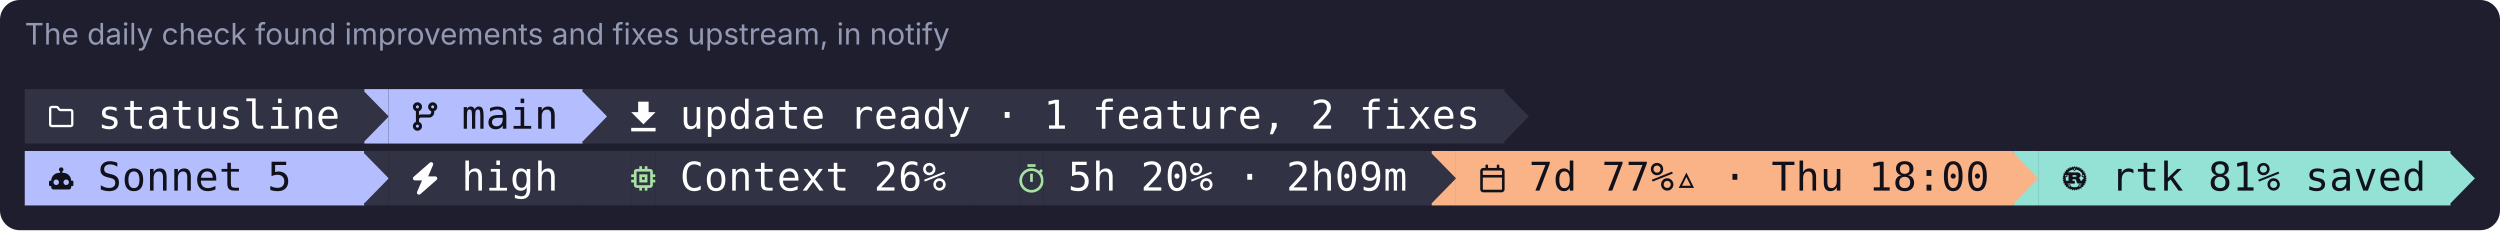
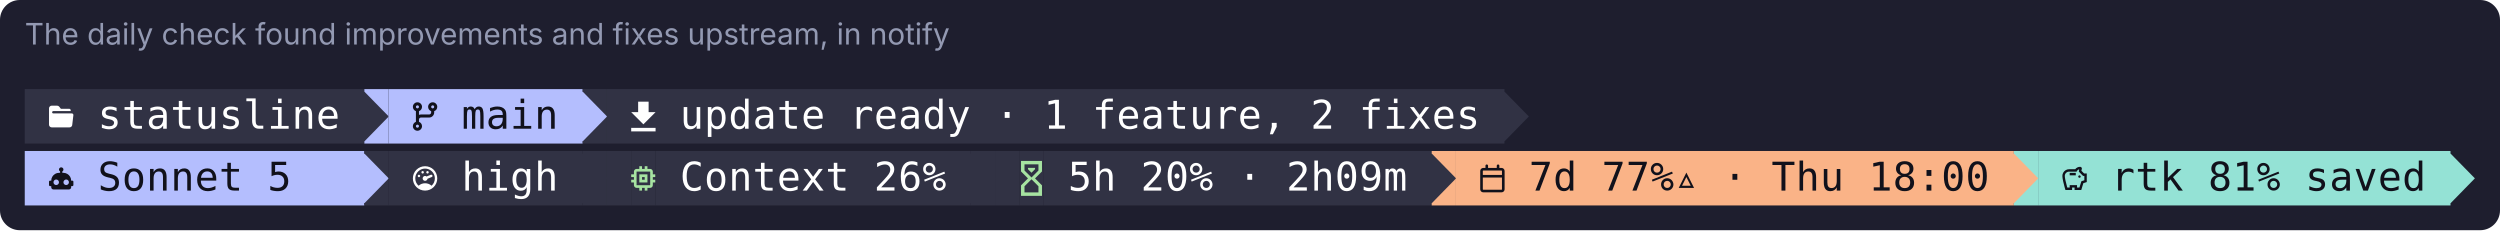
<svg xmlns="http://www.w3.org/2000/svg" width="1010" height="93" viewBox="0 0 1010 93" role="img" aria-label="The daily check found improvements and fixes upstream, in notify">
  <rect width="1010" height="93" rx="8" fill="#1e1e2e" />
  <text x="10" y="18" font-family="-apple-system,Segoe UI,system-ui,sans-serif" font-size="12" fill="#9399b2">The daily check found improvements and fixes upstream, in notify</text>
  <rect x="10.00" y="36" width="137.20" height="22" fill="rgb(49,50,68)" />
-   <path d="M0 994Q0 1048 38.0 1086.0Q76 1124 132 1126H376Q406 1126 434 1112Q462 1098 480 1072L548 982Q554 976 562 976H1068Q1124 976 1162.0 938.0Q1200 900 1200 844V206Q1200 152 1162.0 114.0Q1124 76 1068 74H132Q78 74 38 114Q0 152 0 206ZM132 1012Q124 1012 118 1008Q114 1002 114 994V206Q114 198 118 194Q124 188 132 188H1068Q1076 188 1082 194Q1088 200 1088 206V844Q1088 852 1083.0 857.0Q1078 862 1068 862H562Q532 862 504.0 876.0Q476 890 458 914L390 1006Q384 1012 376 1012Z" fill="rgb(255,255,255)" transform="translate(19.80 52.00) scale(0.00821 -0.00821)" />
+   <path d="M133 1134H400Q466 1134 507 1080L576 989Q582 981 591 981H991Q1022 981 1045 959Q1068 936 1067 905V867H210Q187 867 170.0 850.0Q153 833 153 810Q153 786 170.0 769.0Q187 752 210 752H1123Q1154 752 1177 730Q1200 707 1199 676Q1199 670 1199 667L1144 200Q1144 144 1105.0 105.0Q1066 66 1010 66H133Q78 66 39.0 105.0Q0 144 0 200V1000Q0 1056 39.0 1095.0Q78 1134 133 1134Z" fill="rgb(255,255,255)" transform="translate(19.80 52.00) scale(0.00821 -0.00821)" />
  <text x="44.30" y="52" text-anchor="middle" font-family="ui-monospace,SFMono-Regular,Menlo,Consolas,monospace" font-size="16" fill="rgb(255,255,255)">s</text>
  <text x="54.10" y="52" text-anchor="middle" font-family="ui-monospace,SFMono-Regular,Menlo,Consolas,monospace" font-size="16" fill="rgb(255,255,255)">t</text>
  <text x="63.90" y="52" text-anchor="middle" font-family="ui-monospace,SFMono-Regular,Menlo,Consolas,monospace" font-size="16" fill="rgb(255,255,255)">a</text>
  <text x="73.70" y="52" text-anchor="middle" font-family="ui-monospace,SFMono-Regular,Menlo,Consolas,monospace" font-size="16" fill="rgb(255,255,255)">t</text>
  <text x="83.50" y="52" text-anchor="middle" font-family="ui-monospace,SFMono-Regular,Menlo,Consolas,monospace" font-size="16" fill="rgb(255,255,255)">u</text>
  <text x="93.30" y="52" text-anchor="middle" font-family="ui-monospace,SFMono-Regular,Menlo,Consolas,monospace" font-size="16" fill="rgb(255,255,255)">s</text>
  <text x="103.10" y="52" text-anchor="middle" font-family="ui-monospace,SFMono-Regular,Menlo,Consolas,monospace" font-size="16" fill="rgb(255,255,255)">l</text>
  <text x="112.90" y="52" text-anchor="middle" font-family="ui-monospace,SFMono-Regular,Menlo,Consolas,monospace" font-size="16" fill="rgb(255,255,255)">i</text>
  <text x="122.70" y="52" text-anchor="middle" font-family="ui-monospace,SFMono-Regular,Menlo,Consolas,monospace" font-size="16" fill="rgb(255,255,255)">n</text>
  <text x="132.50" y="52" text-anchor="middle" font-family="ui-monospace,SFMono-Regular,Menlo,Consolas,monospace" font-size="16" fill="rgb(255,255,255)">e</text>
  <rect x="147.20" y="36" width="9.80" height="22" fill="rgb(180,190,254)" />
  <path d="M-72 1812H13L1200 602L13 -612H-72Z" fill="rgb(49,50,68)" transform="translate(147.20 52.00) scale(0.00821 -0.00821)" />
  <rect x="157.00" y="36" width="78.40" height="22" fill="rgb(180,190,254)" />
  <path d="M750 1076Q750 1168 816.0 1234.0Q882 1300 975.0 1300.0Q1068 1300 1134.0 1234.0Q1200 1168 1200 1076Q1200 1004 1158 944Q1116 886 1049 864V800Q1049 698 976 624Q903 550 800 550H400Q359 550 329 522Q299 492 300 450V338Q366 314 408.0 256.0Q450 198 450 126Q450 32 384.0 -34.0Q318 -100 225 -100Q132 -100 66 -34Q0 32 0 126Q0 198 42.0 256.0Q84 314 150 338V864Q84 888 42.0 946.0Q0 1004 0 1076Q0 1168 66.0 1234.0Q132 1300 225.0 1300.0Q318 1300 384.0 1234.0Q450 1168 450 1076Q450 1004 408.0 946.0Q366 888 300 864V680Q348 700 400 700H800Q841 700 871.0 730.0Q901 760 900 800V864Q834 888 792.0 946.0Q750 1004 750 1076ZM225 1000Q255 1000 277.0 1022.0Q299 1044 300 1076Q300 1106 278.0 1128.0Q256 1150 225.0 1150.0Q194 1150 172.0 1128.0Q150 1106 150.0 1075.0Q150 1044 172.0 1022.0Q194 1000 225 1000ZM975 1000Q1005 1000 1027.0 1022.0Q1049 1044 1049.0 1075.0Q1049 1106 1028 1128Q1006 1150 975.0 1150.0Q944 1150 922.0 1128.0Q900 1106 900.0 1075.0Q900 1044 922.0 1022.0Q944 1000 975 1000ZM225 50Q255 50 277 72Q299 94 300 126Q300 156 278.0 178.0Q256 200 225.0 200.0Q194 200 172.0 178.0Q150 156 150.0 125.0Q150 94 172.0 72.0Q194 50 225 50Z" fill="rgb(17,17,27)" transform="translate(166.80 52.00) scale(0.00821 -0.00821)" />
  <text x="191.30" y="52" text-anchor="middle" font-family="ui-monospace,SFMono-Regular,Menlo,Consolas,monospace" font-size="16" fill="rgb(17,17,27)">m</text>
  <text x="201.10" y="52" text-anchor="middle" font-family="ui-monospace,SFMono-Regular,Menlo,Consolas,monospace" font-size="16" fill="rgb(17,17,27)">a</text>
  <text x="210.90" y="52" text-anchor="middle" font-family="ui-monospace,SFMono-Regular,Menlo,Consolas,monospace" font-size="16" fill="rgb(17,17,27)">i</text>
  <text x="220.70" y="52" text-anchor="middle" font-family="ui-monospace,SFMono-Regular,Menlo,Consolas,monospace" font-size="16" fill="rgb(17,17,27)">n</text>
  <rect x="235.40" y="36" width="9.80" height="22" fill="rgb(49,50,68)" />
  <path d="M-72 1812H13L1200 602L13 -612H-72Z" fill="rgb(180,190,254)" transform="translate(235.40 52.00) scale(0.00821 -0.00821)" />
  <rect x="245.20" y="36" width="362.60" height="22" fill="rgb(49,50,68)" />
  <path d="M0 -131H1200V42H0ZM1200 816H858Q858 815 858 1331H342V816H0L600 216Z" fill="rgb(255,255,255)" transform="translate(255.00 52.00) scale(0.00821 -0.00821)" />
  <text x="279.50" y="52" text-anchor="middle" font-family="ui-monospace,SFMono-Regular,Menlo,Consolas,monospace" font-size="16" fill="rgb(255,255,255)">u</text>
  <text x="289.30" y="52" text-anchor="middle" font-family="ui-monospace,SFMono-Regular,Menlo,Consolas,monospace" font-size="16" fill="rgb(255,255,255)">p</text>
  <text x="299.10" y="52" text-anchor="middle" font-family="ui-monospace,SFMono-Regular,Menlo,Consolas,monospace" font-size="16" fill="rgb(255,255,255)">d</text>
  <text x="308.90" y="52" text-anchor="middle" font-family="ui-monospace,SFMono-Regular,Menlo,Consolas,monospace" font-size="16" fill="rgb(255,255,255)">a</text>
  <text x="318.70" y="52" text-anchor="middle" font-family="ui-monospace,SFMono-Regular,Menlo,Consolas,monospace" font-size="16" fill="rgb(255,255,255)">t</text>
  <text x="328.50" y="52" text-anchor="middle" font-family="ui-monospace,SFMono-Regular,Menlo,Consolas,monospace" font-size="16" fill="rgb(255,255,255)">e</text>
  <text x="348.10" y="52" text-anchor="middle" font-family="ui-monospace,SFMono-Regular,Menlo,Consolas,monospace" font-size="16" fill="rgb(255,255,255)">r</text>
  <text x="357.90" y="52" text-anchor="middle" font-family="ui-monospace,SFMono-Regular,Menlo,Consolas,monospace" font-size="16" fill="rgb(255,255,255)">e</text>
  <text x="367.70" y="52" text-anchor="middle" font-family="ui-monospace,SFMono-Regular,Menlo,Consolas,monospace" font-size="16" fill="rgb(255,255,255)">a</text>
  <text x="377.50" y="52" text-anchor="middle" font-family="ui-monospace,SFMono-Regular,Menlo,Consolas,monospace" font-size="16" fill="rgb(255,255,255)">d</text>
  <text x="387.30" y="52" text-anchor="middle" font-family="ui-monospace,SFMono-Regular,Menlo,Consolas,monospace" font-size="16" fill="rgb(255,255,255)">y</text>
  <text x="406.90" y="52" text-anchor="middle" font-family="ui-monospace,SFMono-Regular,Menlo,Consolas,monospace" font-size="16" fill="rgb(255,255,255)">·</text>
  <text x="426.50" y="52" text-anchor="middle" font-family="ui-monospace,SFMono-Regular,Menlo,Consolas,monospace" font-size="16" fill="rgb(255,255,255)">1</text>
  <text x="446.10" y="52" text-anchor="middle" font-family="ui-monospace,SFMono-Regular,Menlo,Consolas,monospace" font-size="16" fill="rgb(255,255,255)">f</text>
  <text x="455.90" y="52" text-anchor="middle" font-family="ui-monospace,SFMono-Regular,Menlo,Consolas,monospace" font-size="16" fill="rgb(255,255,255)">e</text>
  <text x="465.70" y="52" text-anchor="middle" font-family="ui-monospace,SFMono-Regular,Menlo,Consolas,monospace" font-size="16" fill="rgb(255,255,255)">a</text>
  <text x="475.50" y="52" text-anchor="middle" font-family="ui-monospace,SFMono-Regular,Menlo,Consolas,monospace" font-size="16" fill="rgb(255,255,255)">t</text>
  <text x="485.30" y="52" text-anchor="middle" font-family="ui-monospace,SFMono-Regular,Menlo,Consolas,monospace" font-size="16" fill="rgb(255,255,255)">u</text>
  <text x="495.10" y="52" text-anchor="middle" font-family="ui-monospace,SFMono-Regular,Menlo,Consolas,monospace" font-size="16" fill="rgb(255,255,255)">r</text>
  <text x="504.90" y="52" text-anchor="middle" font-family="ui-monospace,SFMono-Regular,Menlo,Consolas,monospace" font-size="16" fill="rgb(255,255,255)">e</text>
  <text x="514.70" y="52" text-anchor="middle" font-family="ui-monospace,SFMono-Regular,Menlo,Consolas,monospace" font-size="16" fill="rgb(255,255,255)">,</text>
  <text x="534.30" y="52" text-anchor="middle" font-family="ui-monospace,SFMono-Regular,Menlo,Consolas,monospace" font-size="16" fill="rgb(255,255,255)">2</text>
  <text x="553.90" y="52" text-anchor="middle" font-family="ui-monospace,SFMono-Regular,Menlo,Consolas,monospace" font-size="16" fill="rgb(255,255,255)">f</text>
  <text x="563.70" y="52" text-anchor="middle" font-family="ui-monospace,SFMono-Regular,Menlo,Consolas,monospace" font-size="16" fill="rgb(255,255,255)">i</text>
  <text x="573.50" y="52" text-anchor="middle" font-family="ui-monospace,SFMono-Regular,Menlo,Consolas,monospace" font-size="16" fill="rgb(255,255,255)">x</text>
  <text x="583.30" y="52" text-anchor="middle" font-family="ui-monospace,SFMono-Regular,Menlo,Consolas,monospace" font-size="16" fill="rgb(255,255,255)">e</text>
  <text x="593.10" y="52" text-anchor="middle" font-family="ui-monospace,SFMono-Regular,Menlo,Consolas,monospace" font-size="16" fill="rgb(255,255,255)">s</text>
  <path d="M-72 1812H13L1200 602L13 -612H-72Z" fill="rgb(49,50,68)" transform="translate(607.80 52.00) scale(0.00821 -0.00821)" />
  <rect x="10.00" y="61" width="137.20" height="22" fill="rgb(180,190,254)" />
  <path d="M600 1144Q646 1144 678.0 1112.0Q710 1080 710 1037Q710 1006 694.0 980.5Q678 955 654 943V874H710Q812 874 900.0 821.5Q988 769 1039.0 682.0Q1090 595 1090 490H1144Q1166 490 1183.0 475.0Q1200 460 1200 437V274Q1200 251 1183.0 235.5Q1166 220 1144 220H1090V164Q1090 120 1058.0 88.0Q1026 56 980 56H220Q174 56 142.0 88.0Q110 120 110 164V220H56Q34 220 17.0 235.0Q0 250 0 274V437Q0 460 16.0 475.0Q32 490 56 490H110Q110 595 161.0 682.0Q212 769 300.0 821.5Q388 874 490 874H546V943Q522 956 506.0 981.0Q490 1006 490 1037Q490 1081 522.0 1112.5Q554 1144 600 1144ZM354 546Q298 546 259.0 505.5Q220 465 220.0 409.0Q220 353 259.0 313.5Q298 274 354.0 274.0Q410 274 450.0 313.5Q490 353 490.0 409.0Q490 465 450.0 505.5Q410 546 354 546ZM846 546Q790 546 750.0 505.5Q710 465 710.0 409.0Q710 353 749.0 313.5Q788 274 844.0 274.0Q900 274 940.0 313.5Q980 353 980.0 409.0Q980 465 941.0 505.5Q902 546 846 546Z" fill="rgb(17,17,27)" transform="translate(19.80 77.00) scale(0.00821 -0.00821)" />
  <text x="44.30" y="77" text-anchor="middle" font-family="ui-monospace,SFMono-Regular,Menlo,Consolas,monospace" font-size="16" fill="rgb(17,17,27)">S</text>
  <text x="54.10" y="77" text-anchor="middle" font-family="ui-monospace,SFMono-Regular,Menlo,Consolas,monospace" font-size="16" fill="rgb(17,17,27)">o</text>
  <text x="63.90" y="77" text-anchor="middle" font-family="ui-monospace,SFMono-Regular,Menlo,Consolas,monospace" font-size="16" fill="rgb(17,17,27)">n</text>
  <text x="73.70" y="77" text-anchor="middle" font-family="ui-monospace,SFMono-Regular,Menlo,Consolas,monospace" font-size="16" fill="rgb(17,17,27)">n</text>
  <text x="83.50" y="77" text-anchor="middle" font-family="ui-monospace,SFMono-Regular,Menlo,Consolas,monospace" font-size="16" fill="rgb(17,17,27)">e</text>
  <text x="93.30" y="77" text-anchor="middle" font-family="ui-monospace,SFMono-Regular,Menlo,Consolas,monospace" font-size="16" fill="rgb(17,17,27)">t</text>
  <text x="112.90" y="77" text-anchor="middle" font-family="ui-monospace,SFMono-Regular,Menlo,Consolas,monospace" font-size="16" fill="rgb(17,17,27)">5</text>
  <rect x="147.20" y="61" width="9.80" height="22" fill="rgb(49,50,68)" />
  <path d="M-72 1812H13L1200 602L13 -612H-72Z" fill="rgb(180,190,254)" transform="translate(147.20 77.00) scale(0.00821 -0.00821)" />
  <rect x="157.00" y="61" width="78.40" height="22" fill="rgb(49,50,68)" />
-   <path d="M993 1260 753 700H1101Q1131 700 1156.0 682.0Q1181 664 1193.0 635.0Q1205 606 1197 575Q1189 545 1167 525L367 -175Q339 -198 307 -200Q273 -202 243 -181Q215 -161 205 -126Q195 -92 209 -60L449 501H101Q71 501 45 518Q19 536 9 566Q-3 595 5.0 625.0Q13 655 35 676L835 1375Q861 1398 895.0 1400.0Q929 1402 959 1381Q987 1361 997 1327Q1007 1292 993 1260Z" fill="rgb(255,255,255)" transform="translate(166.80 77.00) scale(0.00821 -0.00821)" />
+   <path d="M600 1200Q482 1200 370.5 1155.0Q259 1110 174.5 1025.5Q90 941 45.0 829.5Q0 718 0.0 599.5Q0 481 45.0 370.0Q90 259 174.5 174.5Q259 90 370.5 45.0Q482 0 600.0 0.0Q718 0 829.5 45.0Q941 90 1025.0 174.5Q1109 259 1154.5 370.0Q1200 481 1200.0 599.5Q1200 718 1154.5 829.5Q1109 941 1025.0 1025.5Q941 1110 829.5 1155.0Q718 1200 600 1200ZM600 1082Q729 1082 840.5 1017.0Q952 952 1016.5 840.5Q1081 729 1081 600Q1081 493 1039.0 400.0Q997 307 918 240Q856 299 773.0 330.0Q690 361 600 361Q420 361 282 240Q203 307 161.0 400.0Q119 493 119 600Q119 729 183.5 840.5Q248 952 359.5 1017.0Q471 1082 600 1082ZM479 961Q454 961 437.0 944.0Q420 927 420.0 901.5Q420 876 437.0 858.0Q454 840 479.5 840.0Q505 840 523.0 858.0Q541 876 541.0 901.5Q541 927 522.5 944.0Q504 961 479 961ZM721 961Q696 961 677.5 944.0Q659 927 659.0 901.5Q659 876 677.0 858.0Q695 840 720.5 840.0Q746 840 763.0 858.0Q780 876 780.0 901.5Q780 927 763.0 944.0Q746 961 721 961ZM907 783Q899 783 885 780L673 693Q648 713 615.5 718.5Q583 724 555 710Q510 693 490.5 646.5Q471 600 489.0 555.0Q507 510 553.5 490.0Q600 470 645 490Q676 501 695.5 526.5Q715 552 721 583L930 668Q952 676 962.0 700.0Q972 724 963 746Q955 763 939.5 773.0Q924 783 907 783ZM298 780Q273 780 256.5 763.0Q240 746 240.0 721.0Q240 696 256.5 677.5Q273 659 298.5 659.0Q324 659 342.0 677.5Q360 696 360.0 721.0Q360 746 341.5 763.0Q323 780 298 780Z" fill="rgb(255,255,255)" transform="translate(166.80 77.00) scale(0.00821 -0.00821)" />
  <text x="191.30" y="77" text-anchor="middle" font-family="ui-monospace,SFMono-Regular,Menlo,Consolas,monospace" font-size="16" fill="rgb(255,255,255)">h</text>
  <text x="201.10" y="77" text-anchor="middle" font-family="ui-monospace,SFMono-Regular,Menlo,Consolas,monospace" font-size="16" fill="rgb(255,255,255)">i</text>
  <text x="210.90" y="77" text-anchor="middle" font-family="ui-monospace,SFMono-Regular,Menlo,Consolas,monospace" font-size="16" fill="rgb(255,255,255)">g</text>
  <text x="220.70" y="77" text-anchor="middle" font-family="ui-monospace,SFMono-Regular,Menlo,Consolas,monospace" font-size="16" fill="rgb(255,255,255)">h</text>
  <rect x="235.40" y="61" width="9.80" height="22" fill="rgb(49,50,68)" />
  <path d="M-72 1812H13L1200 602L13 -612H-72Z" fill="rgb(49,50,68)" transform="translate(235.40 77.00) scale(0.00821 -0.00821)" />
  <rect x="245.20" y="61" width="9.80" height="22" fill="rgb(49,50,68)" />
  <rect x="255.00" y="61" width="9.80" height="22" fill="rgb(49,50,68)" />
  <path d="M935 266H265V935H935ZM1200 666V800H1065V935Q1065 988 1026.0 1027.0Q987 1066 935 1066H800Q800 1065 800 1200H665V1066H534Q534 1065 534 1200H400V1066H265Q212 1066 173.5 1027.0Q135 988 135 935V800H0V666H135V534H0Q0 535 0 401H135V266Q135 213 174.0 174.0Q213 135 265 135H400V0H534V135H665V0H800V135H935Q988 135 1026.5 174.0Q1065 213 1065 266V401H1200V534H1065V666ZM665 534H534V666H665ZM800 800H400Q400 801 400 401H800Z" fill="rgb(166,227,161)" transform="translate(255.00 77.00) scale(0.00821 -0.00821)" />
  <rect x="264.80" y="61" width="127.40" height="22" fill="rgb(49,50,68)" />
  <text x="279.50" y="77" text-anchor="middle" font-family="ui-monospace,SFMono-Regular,Menlo,Consolas,monospace" font-size="16" fill="rgb(255,255,255)">C</text>
  <text x="289.30" y="77" text-anchor="middle" font-family="ui-monospace,SFMono-Regular,Menlo,Consolas,monospace" font-size="16" fill="rgb(255,255,255)">o</text>
  <text x="299.10" y="77" text-anchor="middle" font-family="ui-monospace,SFMono-Regular,Menlo,Consolas,monospace" font-size="16" fill="rgb(255,255,255)">n</text>
  <text x="308.90" y="77" text-anchor="middle" font-family="ui-monospace,SFMono-Regular,Menlo,Consolas,monospace" font-size="16" fill="rgb(255,255,255)">t</text>
  <text x="318.70" y="77" text-anchor="middle" font-family="ui-monospace,SFMono-Regular,Menlo,Consolas,monospace" font-size="16" fill="rgb(255,255,255)">e</text>
  <text x="328.50" y="77" text-anchor="middle" font-family="ui-monospace,SFMono-Regular,Menlo,Consolas,monospace" font-size="16" fill="rgb(255,255,255)">x</text>
  <text x="338.30" y="77" text-anchor="middle" font-family="ui-monospace,SFMono-Regular,Menlo,Consolas,monospace" font-size="16" fill="rgb(255,255,255)">t</text>
  <text x="357.90" y="77" text-anchor="middle" font-family="ui-monospace,SFMono-Regular,Menlo,Consolas,monospace" font-size="16" fill="rgb(255,255,255)">2</text>
  <text x="367.70" y="77" text-anchor="middle" font-family="ui-monospace,SFMono-Regular,Menlo,Consolas,monospace" font-size="16" fill="rgb(255,255,255)">6</text>
  <text x="377.50" y="77" text-anchor="middle" font-family="ui-monospace,SFMono-Regular,Menlo,Consolas,monospace" font-size="16" fill="rgb(255,255,255)">%</text>
  <rect x="392.20" y="61" width="9.80" height="22" fill="rgb(49,50,68)" />
  <path d="M-72 1812H13L1200 602L13 -612H-72Z" fill="rgb(49,50,68)" transform="translate(392.20 77.00) scale(0.00821 -0.00821)" />
  <rect x="402.00" y="61" width="9.80" height="22" fill="rgb(49,50,68)" />
  <rect x="411.80" y="61" width="9.80" height="22" fill="rgb(49,50,68)" />
-   <path d="M600 32Q472 32 365.5 96.0Q259 160 197.0 266.0Q135 372 135.0 499.0Q135 626 197.0 733.0Q259 840 365.5 903.0Q472 966 600.0 966.0Q728 966 834.0 903.0Q940 840 1002.5 733.0Q1065 626 1065.0 499.0Q1065 372 1002.5 266.0Q940 160 834.0 96.0Q728 32 600 32ZM1068 872 1163 970Q1116 1022 1068 1062L975 966Q897 1028 800.0 1064.0Q703 1100 600 1100Q438 1100 300.5 1019.0Q163 938 81.5 800.0Q0 662 0.0 500.0Q0 338 81.5 199.0Q163 60 300.0 -20.0Q437 -100 599.5 -100.0Q762 -100 901.0 -20.0Q1040 60 1120.0 197.0Q1200 334 1200 500Q1200 602 1165.0 698.0Q1130 794 1068 872ZM534 430H665V832H534ZM800 1300H400V1166H800Z" fill="rgb(166,227,161)" transform="translate(411.80 77.00) scale(0.00821 -0.00821)" />
+   <path d="M84 1459H1116V943L774 600Q772 600 1116 258V-259H84V258L426 600Q428 600 84 943ZM942 214 600 556 256 214V-89H942ZM600 645 942 988V1291H256V988ZM426 1117H774V1053L600 879L426 1053Z" fill="rgb(166,227,161)" transform="translate(411.80 77.00) scale(0.00821 -0.00821)" />
  <rect x="421.60" y="61" width="156.80" height="22" fill="rgb(49,50,68)" />
  <text x="436.30" y="77" text-anchor="middle" font-family="ui-monospace,SFMono-Regular,Menlo,Consolas,monospace" font-size="16" fill="rgb(255,255,255)">5</text>
  <text x="446.10" y="77" text-anchor="middle" font-family="ui-monospace,SFMono-Regular,Menlo,Consolas,monospace" font-size="16" fill="rgb(255,255,255)">h</text>
  <text x="465.70" y="77" text-anchor="middle" font-family="ui-monospace,SFMono-Regular,Menlo,Consolas,monospace" font-size="16" fill="rgb(255,255,255)">2</text>
  <text x="475.50" y="77" text-anchor="middle" font-family="ui-monospace,SFMono-Regular,Menlo,Consolas,monospace" font-size="16" fill="rgb(255,255,255)">0</text>
  <text x="485.30" y="77" text-anchor="middle" font-family="ui-monospace,SFMono-Regular,Menlo,Consolas,monospace" font-size="16" fill="rgb(255,255,255)">%</text>
  <text x="504.90" y="77" text-anchor="middle" font-family="ui-monospace,SFMono-Regular,Menlo,Consolas,monospace" font-size="16" fill="rgb(255,255,255)">·</text>
  <text x="524.50" y="77" text-anchor="middle" font-family="ui-monospace,SFMono-Regular,Menlo,Consolas,monospace" font-size="16" fill="rgb(255,255,255)">2</text>
  <text x="534.30" y="77" text-anchor="middle" font-family="ui-monospace,SFMono-Regular,Menlo,Consolas,monospace" font-size="16" fill="rgb(255,255,255)">h</text>
  <text x="544.10" y="77" text-anchor="middle" font-family="ui-monospace,SFMono-Regular,Menlo,Consolas,monospace" font-size="16" fill="rgb(255,255,255)">0</text>
  <text x="553.90" y="77" text-anchor="middle" font-family="ui-monospace,SFMono-Regular,Menlo,Consolas,monospace" font-size="16" fill="rgb(255,255,255)">9</text>
  <text x="563.70" y="77" text-anchor="middle" font-family="ui-monospace,SFMono-Regular,Menlo,Consolas,monospace" font-size="16" fill="rgb(255,255,255)">m</text>
  <rect x="578.40" y="61" width="9.80" height="22" fill="rgb(250,179,135)" />
  <path d="M-72 1812H13L1200 602L13 -612H-72Z" fill="rgb(49,50,68)" transform="translate(578.40 77.00) scale(0.00821 -0.00821)" />
  <rect x="588.20" y="61" width="225.40" height="22" fill="rgb(250,179,135)" />
  <path d="M387 1222V1115H815V1222Q815 1249 835 1267Q853 1286 879.0 1286.0Q905 1286 924.0 1267.0Q943 1248 943 1222V1115H1051Q1113 1115 1157.0 1071.0Q1201 1027 1201 965V64Q1201 1 1157 -42Q1113 -86 1051 -85H151Q89 -85 45 -42Q1 2 1 64V965Q1 1028 45 1071Q89 1115 151 1115H259V1222Q259 1249 277 1267Q297 1286 323.0 1286.0Q349 1286 368.0 1267.0Q387 1248 387 1222ZM129 643V64Q129 55 135.0 49.0Q141 43 151 43H1051Q1059 43 1067 49Q1071 55 1071 64V643ZM1051 986H151Q143 986 135 980Q129 974 129 965V771H1071V965Q1071 974 1067 980Q1059 986 1051 986Z" fill="rgb(17,17,27)" transform="translate(598.00 77.00) scale(0.00821 -0.00821)" />
  <text x="622.50" y="77" text-anchor="middle" font-family="ui-monospace,SFMono-Regular,Menlo,Consolas,monospace" font-size="16" fill="rgb(17,17,27)">7</text>
  <text x="632.30" y="77" text-anchor="middle" font-family="ui-monospace,SFMono-Regular,Menlo,Consolas,monospace" font-size="16" fill="rgb(17,17,27)">d</text>
  <text x="651.90" y="77" text-anchor="middle" font-family="ui-monospace,SFMono-Regular,Menlo,Consolas,monospace" font-size="16" fill="rgb(17,17,27)">7</text>
  <text x="661.70" y="77" text-anchor="middle" font-family="ui-monospace,SFMono-Regular,Menlo,Consolas,monospace" font-size="16" fill="rgb(17,17,27)">7</text>
  <text x="671.50" y="77" text-anchor="middle" font-family="ui-monospace,SFMono-Regular,Menlo,Consolas,monospace" font-size="16" fill="rgb(17,17,27)">%</text>
  <text x="681.30" y="77" text-anchor="middle" font-family="ui-monospace,SFMono-Regular,Menlo,Consolas,monospace" font-size="16" fill="rgb(17,17,27)">▵</text>
  <text x="700.90" y="77" text-anchor="middle" font-family="ui-monospace,SFMono-Regular,Menlo,Consolas,monospace" font-size="16" fill="rgb(17,17,27)">·</text>
  <text x="720.50" y="77" text-anchor="middle" font-family="ui-monospace,SFMono-Regular,Menlo,Consolas,monospace" font-size="16" fill="rgb(17,17,27)">T</text>
  <text x="730.30" y="77" text-anchor="middle" font-family="ui-monospace,SFMono-Regular,Menlo,Consolas,monospace" font-size="16" fill="rgb(17,17,27)">h</text>
  <text x="740.10" y="77" text-anchor="middle" font-family="ui-monospace,SFMono-Regular,Menlo,Consolas,monospace" font-size="16" fill="rgb(17,17,27)">u</text>
  <text x="759.70" y="77" text-anchor="middle" font-family="ui-monospace,SFMono-Regular,Menlo,Consolas,monospace" font-size="16" fill="rgb(17,17,27)">1</text>
  <text x="769.50" y="77" text-anchor="middle" font-family="ui-monospace,SFMono-Regular,Menlo,Consolas,monospace" font-size="16" fill="rgb(17,17,27)">8</text>
  <text x="779.30" y="77" text-anchor="middle" font-family="ui-monospace,SFMono-Regular,Menlo,Consolas,monospace" font-size="16" fill="rgb(17,17,27)">:</text>
  <text x="789.10" y="77" text-anchor="middle" font-family="ui-monospace,SFMono-Regular,Menlo,Consolas,monospace" font-size="16" fill="rgb(17,17,27)">0</text>
  <text x="798.90" y="77" text-anchor="middle" font-family="ui-monospace,SFMono-Regular,Menlo,Consolas,monospace" font-size="16" fill="rgb(17,17,27)">0</text>
  <rect x="813.60" y="61" width="9.80" height="22" fill="rgb(148,226,213)" />
  <path d="M-72 1812H13L1200 602L13 -612H-72Z" fill="rgb(250,179,135)" transform="translate(813.60 77.00) scale(0.00821 -0.00821)" />
  <rect x="823.40" y="61" width="166.60" height="22" fill="rgb(148,226,213)" />
-   <path d="M600 1200Q604 1200 609 1198Q613 1196 630 1170Q647 1142 653 1140Q660 1140 683 1164Q707 1188 714 1188Q722 1188 726.0 1184.0Q730 1180 735 1166Q743 1148 747 1136Q752 1124 758 1120Q763 1118 768.0 1121.0Q773 1124 791 1138Q817 1156 824 1156Q833 1156 837 1150Q841 1142 845 1116Q850 1084 857 1080Q861 1078 866 1078Q872 1080 892 1090Q921 1104 926.0 1104.0Q931 1104 937 1096L943 1090L941 1056L939 1024L946 1020Q951 1016 980 1024Q1005 1028 1012.0 1028.0Q1019 1028 1024.0 1023.0Q1029 1018 1029.0 1012.0Q1029 1006 1023 980Q1018 958 1017 954Q1017 950 1020 946Q1025 940 1059 940Q1092 942 1097.0 937.0Q1102 932 1100.0 922.0Q1098 912 1089 890Q1077 864 1077 862Q1077 856 1084 852Q1091 848 1114 846Q1142 840 1148 838Q1155 834 1155 824Q1155 816 1137 790Q1123 770 1121 764Q1119 758 1124.0 753.0Q1129 748 1153 740Q1188 726 1190.0 717.0Q1192 708 1165 684Q1147 666 1143 660Q1140 654 1144.0 649.0Q1148 644 1169 630Q1201 610 1201 600Q1201 590 1168 570Q1148 558 1144 552Q1140 548 1143.0 542.0Q1146 536 1165 518Q1192 492 1190.0 482.0Q1188 472 1152 460Q1122 448 1120.0 442.0Q1118 436 1137 410Q1163 374 1151 364Q1148 362 1115 356Q1092 352 1084.0 349.0Q1076 346 1077 338Q1077 336 1089 310Q1100 288 1101 280Q1103 272 1097 264Q1092 260 1058 260Q1023 260 1019.0 256.0Q1015 252 1023 220Q1029 194 1029.0 188.0Q1029 182 1025 176Q1020 172 1012 172Q1004 172 978 178Q955 182 952.0 182.0Q949 182 944 180Q939 176 941 144L943 110L937 104Q932 98 925 98Q922 98 891 110Q862 124 857 120Q851 118 846 88Q842 62 838 52Q834 44 824 44Q817 44 792 62Q763 84 754 78Q752 76 740 48Q729 20 726 16Q722 12 714.0 12.0Q706 12 683 36Q660 60 653.0 59.0Q646 58 630 32Q611 0 601.0 0.0Q591 0 572 30Q555 58 548 60Q541 62 519 38Q502 18 495 14Q488 10 480 14Q474 16 462 46Q451 76 447 78Q442 82 434 78Q427 76 409 62Q384 44 377 44Q368 44 364 52Q360 60 356 86Q351 118 345 122Q339 124 310 110Q279 98 276 98Q271 98 265 104Q260 110 260 114Q260 118 260 144L262 178L256 182Q251 184 223 178Q185 168 177 176Q172 180 172 188Q172 196 178 220Q186 250 182 254Q178 260 143 260Q106 260 101.0 268.0Q96 276 112 310Q124 336 124 338Q124 344 117 348Q110 352 87 356Q60 360 53.0 363.0Q46 366 46 376Q46 384 64.0 411.0Q82 438 81 444Q79 450 48 460Q13 474 11.0 483.0Q9 492 36 516Q54 534 58.0 541.0Q62 548 58 552Q54 556 35 568Q10 584 5 588Q1 592 2 602Q3 610 6.0 613.0Q9 616 32 628Q60 646 60.0 653.0Q60 660 36 684Q9 708 11.0 717.0Q13 726 48 740Q79 752 81 758Q83 764 64 790Q49 812 47 820Q44 830 50 836Q55 840 57 840L62 842Q66 842 74.0 843.0Q82 844 89 846Q111 848 117 852Q124 854 124 862Q124 866 112 892Q97 926 102 934Q107 942 145 940Q177 940 182 946Q186 950 184 954Q184 956 183.0 961.0Q182 966 180 972Q178 980 177 988L170 1016L175 1022Q180 1028 189 1028Q197 1028 221 1024Q249 1016 256 1020L262 1024L260 1056Q259 1082 260 1088Q260 1092 265 1096Q271 1102 276 1104Q278 1104 310 1090Q340 1076 345.0 1079.0Q350 1082 356 1116Q360 1142 364.0 1150.0Q368 1158 377 1156Q383 1156 410.0 1137.0Q437 1118 442 1120Q447 1122 450 1126Q453 1130 462 1156Q472 1184 476 1186Q481 1188 487 1188Q494 1188 518 1164Q540 1140 547.0 1141.0Q554 1142 571 1170Q588 1196 592 1198Q595 1200 600 1200ZM600 1094Q585 1094 574 1084Q557 1068 567 1046Q576 1024 600.0 1024.0Q624 1024 632.0 1048.0Q640 1072 620 1088Q611 1094 600 1094ZM517 1036 495 1030Q399 1006 323 944Q276 902 276 900Q276 898 516 896Q692 896 727 896Q762 896 775 892Q834 878 870.0 836.0Q906 794 902 742Q898 688 836 642Q816 628 816.0 626.0Q816 624 831 610Q866 582 880 526Q885 502 890 498Q902 484 925.0 482.0Q948 480 965 492Q985 504 986 538Q988 564 990 568Q992 572 1013 572H1037L1039 578Q1041 586 1040 606Q1040 626 1038 636L1037 648L994 666Q952 686 948 688Q937 698 937 714Q937 722 960 772L982 822L977 830Q959 862 923.0 901.0Q887 940 857 962Q823 986 773.0 1008.0Q723 1030 693 1034H680L650 1006Q620 978 610 972Q599 966 586 970Q578 976 549 1004ZM173 772Q155 770 144.0 752.0Q133 734 144 716Q154 700 174.0 700.0Q194 700 204 718Q210 730 206 744Q203 760 192 766Q184 772 173 772ZM1026 770Q1015 770 1008 766Q988 756 989.0 734.0Q990 712 1010 702Q1029 694 1045 706Q1061 718 1060.0 735.0Q1059 752 1042 764V766Q1036 770 1026 770ZM242 764 248 750Q258 728 259.0 717.0Q260 706 253 696Q249 690 207 670L164 652L162 626Q158 568 174 504L178 482H303V624V764ZM501 762V678L583 680Q644 680 656.0 681.0Q668 682 677 686Q702 696 702 718Q702 748 661 758Q647 762 574 762ZM501 558V480H555Q608 480 611.0 477.0Q614 474 614 408L613 344H431Q249 344 249 342Q249 340 267.0 320.0Q285 300 286 300Q289 300 322 306Q359 314 372.0 313.0Q385 312 393 300Q397 296 405 256Q407 246 409.0 235.0Q411 224 413 220Q415 214 414 212Q416 200 468.0 185.0Q520 170 568 166Q629 162 689 174Q734 182 773 202L782 204L791 248Q802 300 813.0 308.0Q824 316 872 306Q881 304 892.0 302.0Q903 300 909 298L914 296Q915 296 934 318Q952 340 952 342Q952 344 857 344Q766 344 752 348Q744 352 730 366Q717 382 710.0 397.0Q703 412 696 446Q681 514 670 530Q658 550 634 556Q627 558 564 558ZM335 268Q323 268 317 262Q295 248 301 224Q308 198 334 198Q359 198 367 224Q375 250 354 262Q345 268 335 268ZM864 266Q841 266 832 246Q823 228 834 212Q846 196 863.0 196.0Q880 196 894 214Q900 226 897.0 239.0Q894 252 884 260Q875 266 864 266Z" fill="rgb(17,17,27)" transform="translate(833.20 77.00) scale(0.00821 -0.00821)" />
+   <path d="M780 692Q780 714 798.5 732.0Q817 750 841.0 750.0Q865 750 883.5 732.0Q902 714 902.0 690.0Q902 666 883.5 648.0Q865 630 841.0 630.0Q817 630 798.5 648.0Q780 666 780 692ZM360 750H659V872H360ZM1200 842V420L1031 364L930 30H600V150H479V30H150L110 168Q65 332 37 460Q0 642 0 720Q0 810 44.0 886.0Q88 962 164.0 1007.0Q240 1052 329 1052H631Q673 1106 735.0 1138.0Q797 1170 871 1170Q908 1170 934.0 1145.0Q960 1120 960 1080Q960 1064 952 1046Q938 1012 935 976L1070 842ZM1081 720H1019L811 932Q811 990 825 1046Q783 1036 749.0 1005.0Q715 974 701 932H329Q242 932 180.5 870.0Q119 808 119 720Q119 590 240 150H360V270H721V150H840L935 460L1081 508Z" fill="rgb(17,17,27)" transform="translate(833.20 77.00) scale(0.00821 -0.00821)" />
  <text x="857.70" y="77" text-anchor="middle" font-family="ui-monospace,SFMono-Regular,Menlo,Consolas,monospace" font-size="16" fill="rgb(17,17,27)">r</text>
  <text x="867.50" y="77" text-anchor="middle" font-family="ui-monospace,SFMono-Regular,Menlo,Consolas,monospace" font-size="16" fill="rgb(17,17,27)">t</text>
  <text x="877.30" y="77" text-anchor="middle" font-family="ui-monospace,SFMono-Regular,Menlo,Consolas,monospace" font-size="16" fill="rgb(17,17,27)">k</text>
  <text x="896.90" y="77" text-anchor="middle" font-family="ui-monospace,SFMono-Regular,Menlo,Consolas,monospace" font-size="16" fill="rgb(17,17,27)">8</text>
  <text x="906.70" y="77" text-anchor="middle" font-family="ui-monospace,SFMono-Regular,Menlo,Consolas,monospace" font-size="16" fill="rgb(17,17,27)">1</text>
  <text x="916.50" y="77" text-anchor="middle" font-family="ui-monospace,SFMono-Regular,Menlo,Consolas,monospace" font-size="16" fill="rgb(17,17,27)">%</text>
  <text x="936.10" y="77" text-anchor="middle" font-family="ui-monospace,SFMono-Regular,Menlo,Consolas,monospace" font-size="16" fill="rgb(17,17,27)">s</text>
  <text x="945.90" y="77" text-anchor="middle" font-family="ui-monospace,SFMono-Regular,Menlo,Consolas,monospace" font-size="16" fill="rgb(17,17,27)">a</text>
  <text x="955.70" y="77" text-anchor="middle" font-family="ui-monospace,SFMono-Regular,Menlo,Consolas,monospace" font-size="16" fill="rgb(17,17,27)">v</text>
  <text x="965.50" y="77" text-anchor="middle" font-family="ui-monospace,SFMono-Regular,Menlo,Consolas,monospace" font-size="16" fill="rgb(17,17,27)">e</text>
  <text x="975.30" y="77" text-anchor="middle" font-family="ui-monospace,SFMono-Regular,Menlo,Consolas,monospace" font-size="16" fill="rgb(17,17,27)">d</text>
  <path d="M-72 1812H13L1200 602L13 -612H-72Z" fill="rgb(148,226,213)" transform="translate(990.00 77.00) scale(0.00821 -0.00821)" />
</svg>
